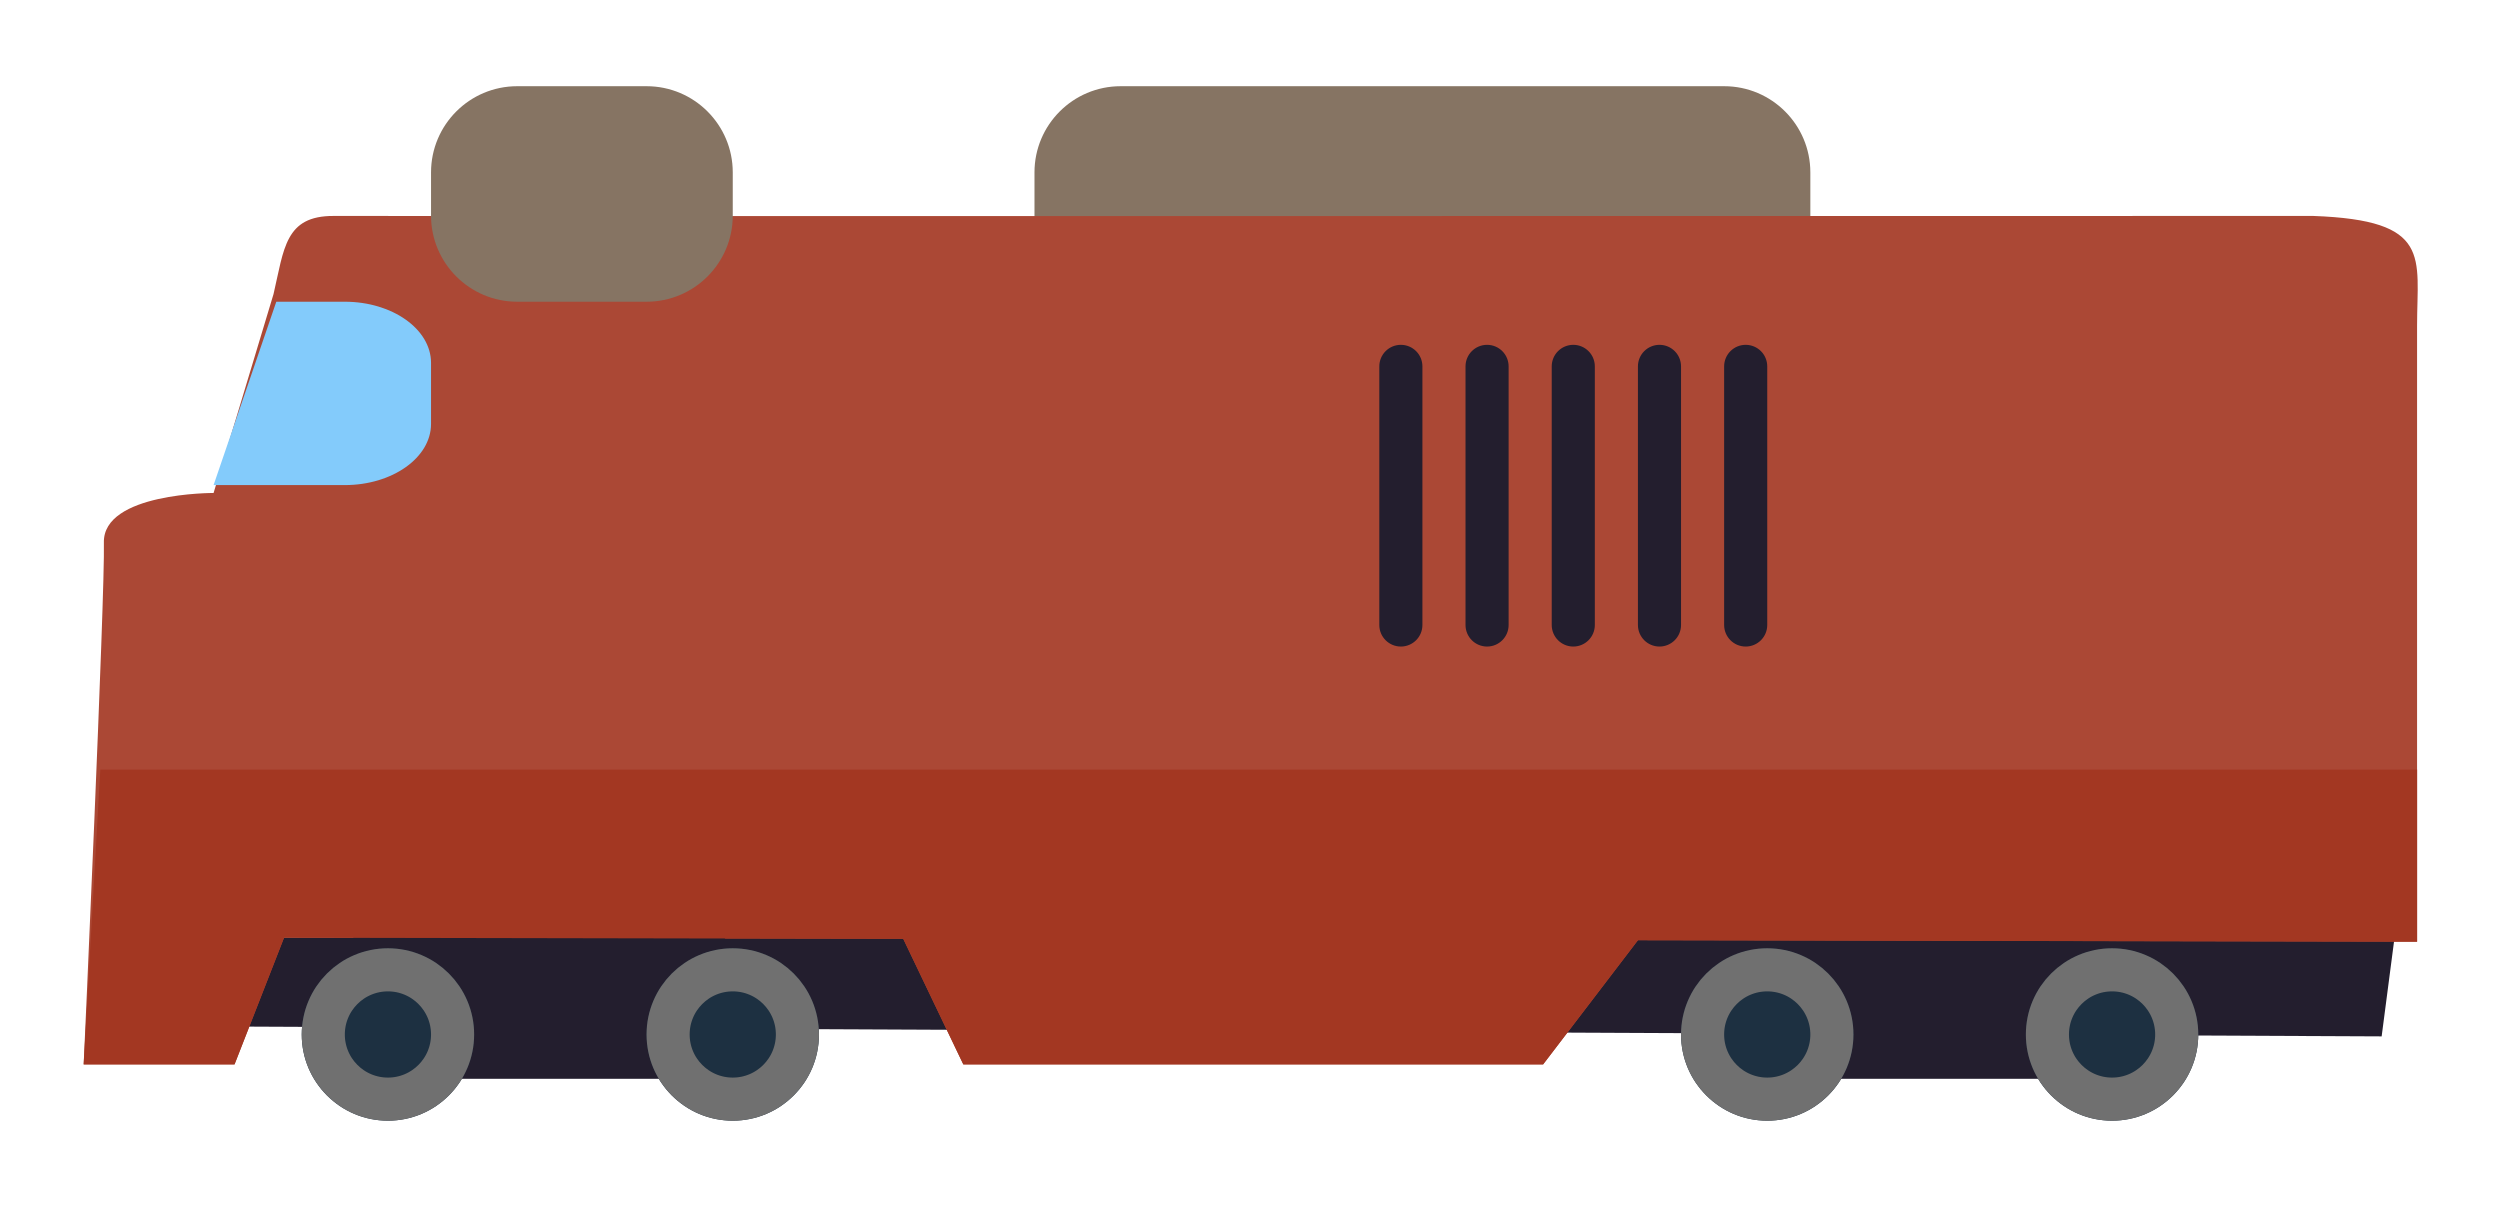
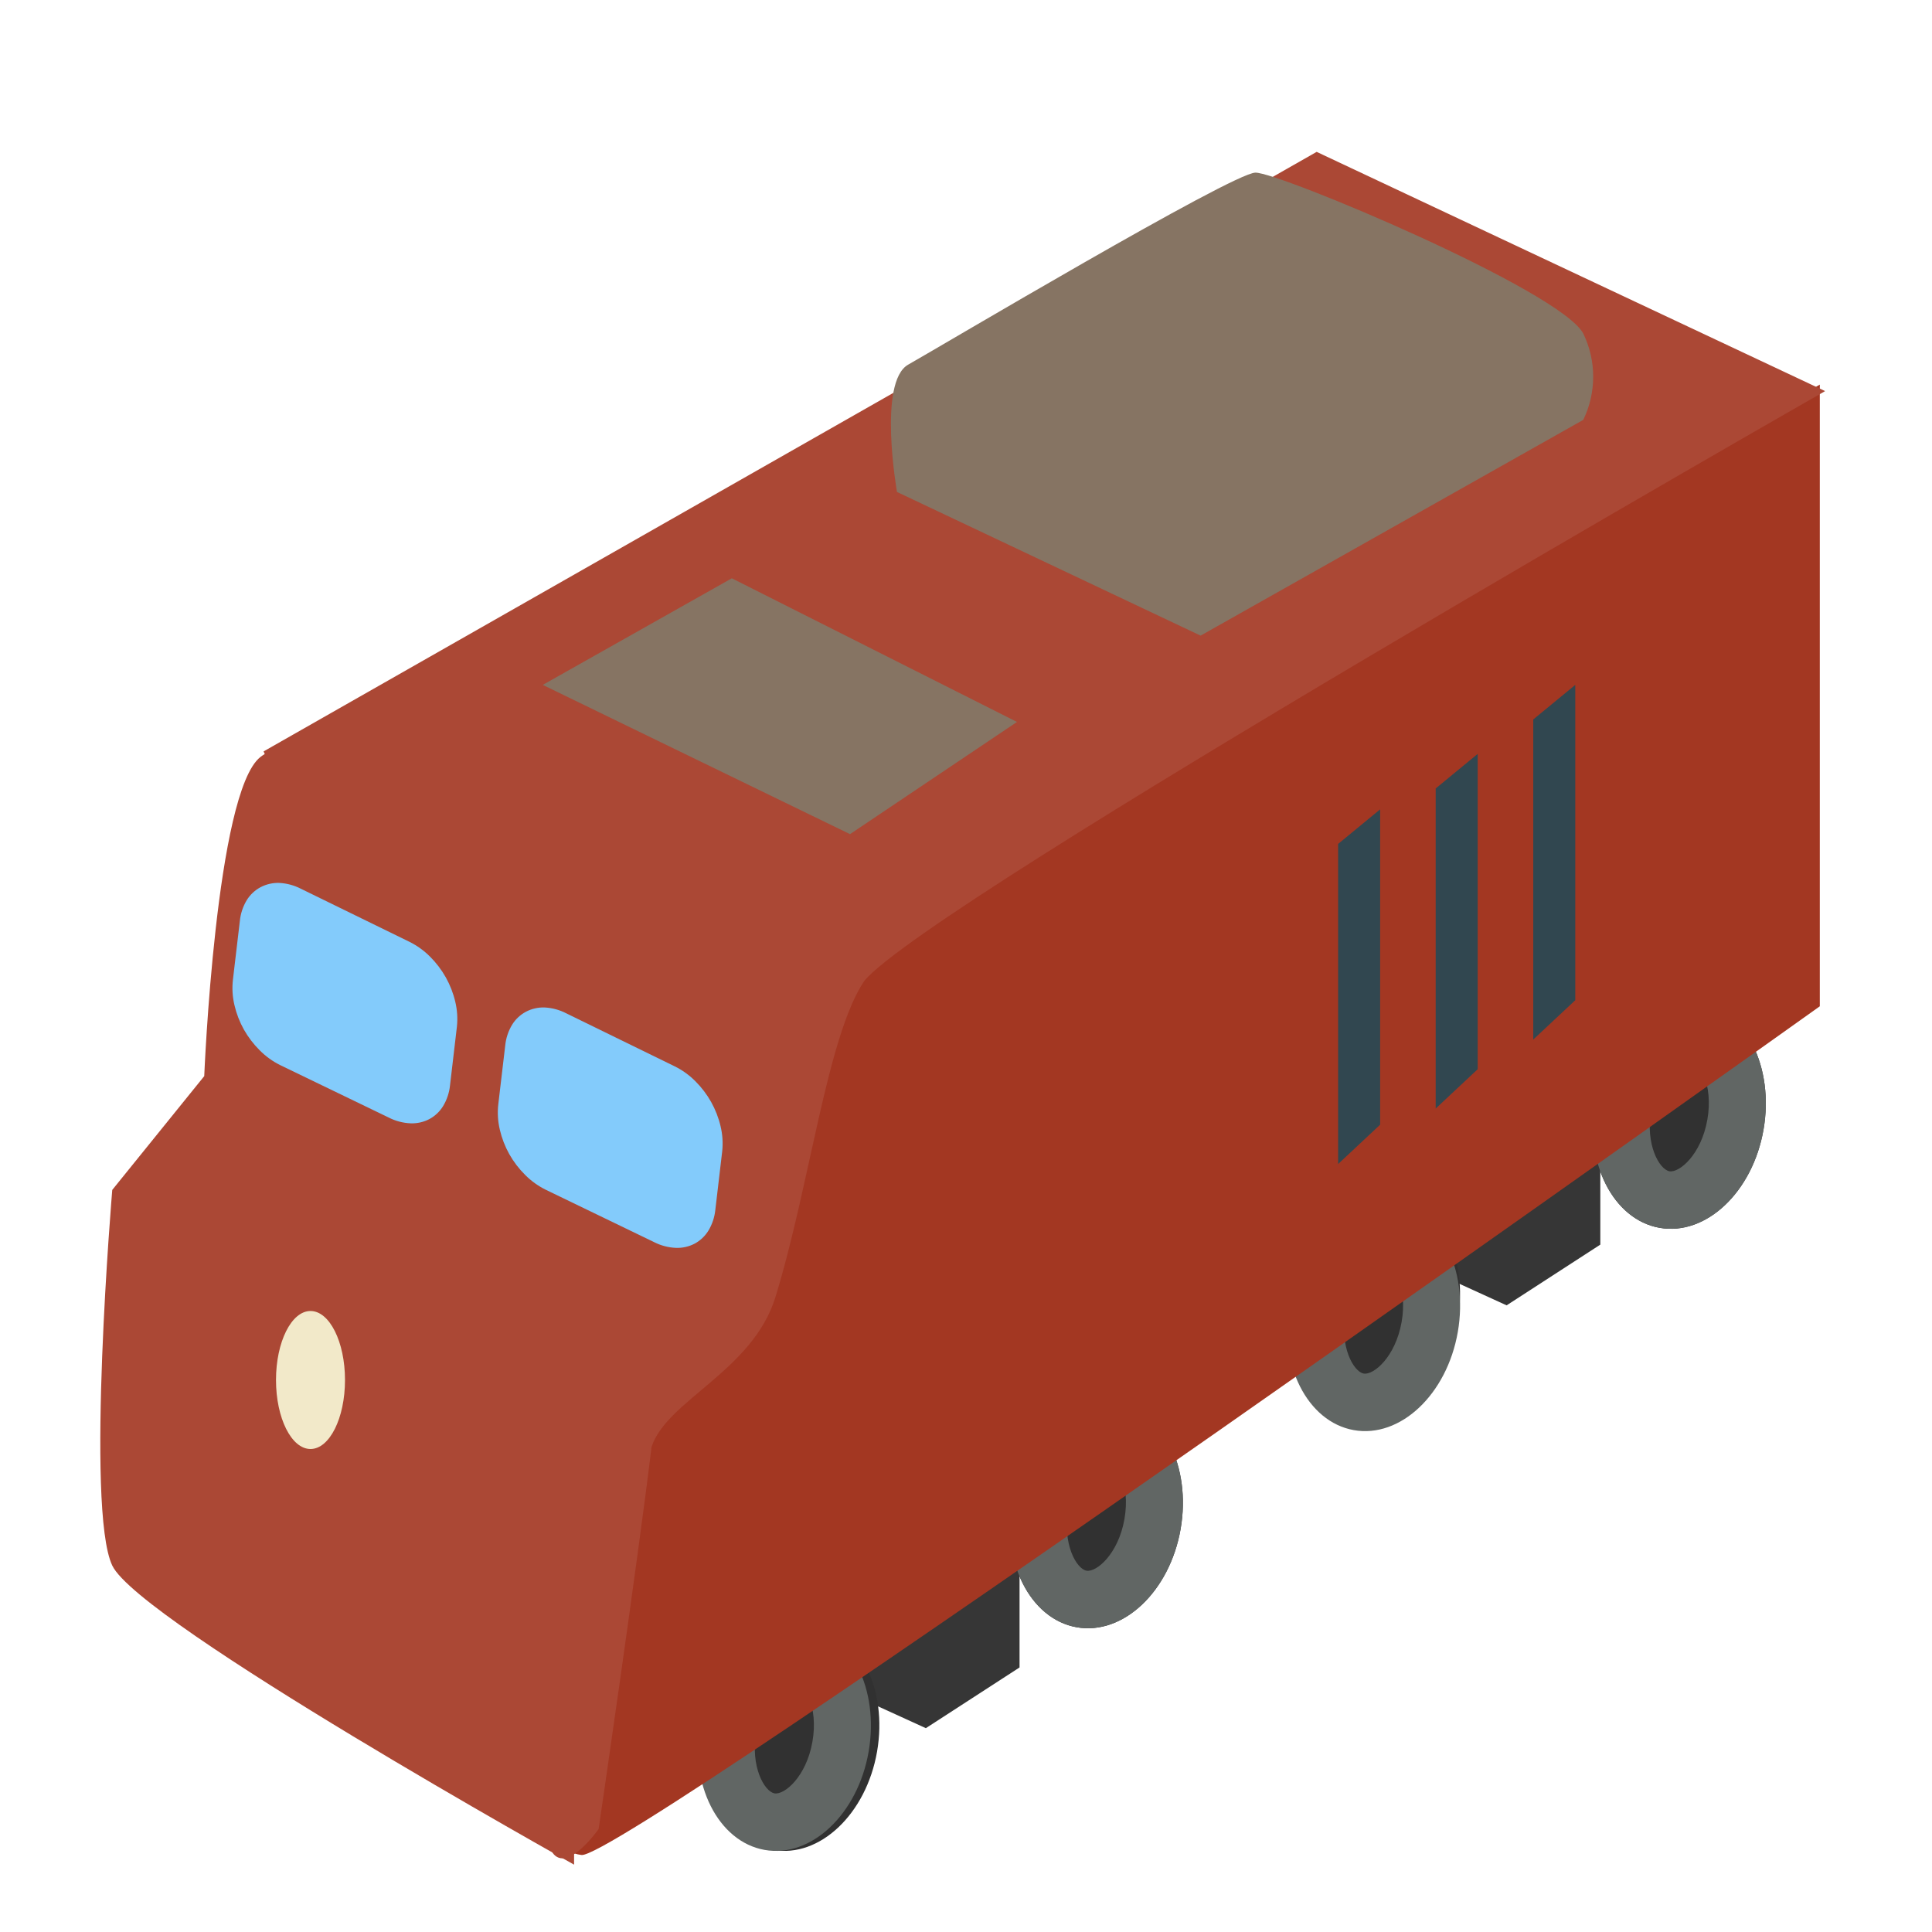
- <svg xmlns="http://www.w3.org/2000/svg" width="58" height="28" viewBox="0 0 58 28">
+ <svg xmlns="http://www.w3.org/2000/svg" width="28" height="28" viewBox="0 0 28 28">
  <defs>
-     <clipPath id="b">
-       <rect width="58" height="28" />
+     <clipPath id="clip-Cargotrain">
+       <rect width="28" height="28" />
    </clipPath>
  </defs>
-   <g id="a">
-     <path d="M15727.088,4423.893l-.951,2.07,49.754.228.3-2.3Z" transform="translate(-15720.637 -4402.147)" fill="#231e2e" />
-     <rect width="18" height="5" rx="2" transform="translate(24 2)" fill="#867463" />
-     <path d="M5.741.356c1.13.006,45.929,0,45.929,0,2.765.1,2.406.95,2.406,2.545V17.193L36,17.159,33.8,20.04H20.349l-1.394-2.913L4.59,17.1,3.441,20.04h-3.5S.44,9.1.41,7.937,2.955,6.783,2.955,6.783L4.346,2.168C4.591,1.118,4.611.351,5.741.356Z" transform="translate(2 4.654)" fill="#ab4835" />
-     <path d="M1.41,0H3C4.1,0,5,.635,5,1.418V2.836c0,.783-.9,1.418-2,1.418H-.045Z" transform="translate(5 7)" fill="#83cbfb" />
-     <rect width="7" transform="translate(8 9)" fill="#f3e195" />
-     <rect width="7" height="5" rx="2" transform="translate(10 2)" fill="#867463" />
-     <path d="M15726.139,4423.893l.988,3.282h6.457l1.193-3.282Z" transform="translate(-15717.944 -4402.147)" fill="#231e2e" />
-     <path d="M15726.141,4423.993l.986,3.182h6.457l1.2-3.182Z" transform="translate(-15685.944 -4402.147)" fill="#231e2e" />
-     <g transform="translate(7 22)" fill="#1d3041" stroke="#707070" stroke-width="1">
-       <circle cx="2" cy="2" r="2" stroke="none" />
-       <circle cx="2" cy="2" r="1.5" fill="none" />
-     </g>
-     <g transform="translate(39 22)" fill="#1d3041" stroke="#707070" stroke-width="1">
-       <circle cx="2" cy="2" r="2" stroke="none" />
-       <circle cx="2" cy="2" r="1.5" fill="none" />
-     </g>
-     <g transform="translate(15 22)" fill="#1d3041" stroke="#707070" stroke-width="1">
-       <circle cx="2" cy="2" r="2" stroke="none" />
-       <circle cx="2" cy="2" r="1.5" fill="none" />
-     </g>
-     <g transform="translate(47 22)" fill="#1d3041" stroke="#707070" stroke-width="1">
-       <circle cx="2" cy="2" r="2" stroke="none" />
-       <circle cx="2" cy="2" r="1.5" fill="none" />
-     </g>
-     <rect width="1" height="7" rx="0.5" transform="translate(32 8)" fill="#231e2e" />
-     <rect width="1" height="7" rx="0.5" transform="translate(34 8)" fill="#231e2e" />
-     <rect width="1" height="7" rx="0.5" transform="translate(36 8)" fill="#231e2e" />
-     <rect width="1" height="7" rx="0.5" transform="translate(38 8)" fill="#231e2e" />
-     <rect width="1" height="7" rx="0.5" transform="translate(40 8)" fill="#231e2e" />
-     <path d="M54.077,13.2v3.995L36,17.159,33.8,20.04H20.349l-1.394-2.913L4.59,17.1,3.441,20.04h-3.5L.327,13.2Z" transform="translate(2 4.654)" fill="#a33722" />
+   <g id="Cargotrain" clip-path="url(#clip-Cargotrain)">
+     <path id="Path_3780" data-name="Path 3780" d="M2000.491,447.166l1.927.88,1.358-.88v-2.74Z" transform="translate(-1989 -423)" fill="#363636" />
+     <path id="Path_3781" data-name="Path 3781" d="M2000.491,447.166l1.927.88,1.358-.88v-2.74Z" transform="translate(-1980.583 -429.128)" fill="#363636" />
+     <path id="Path_3772" data-name="Path 3772" d="M1.238,0c.684,0,1.239.747,1.241,1.666S1.927,3.331,1.243,3.33,0,2.583,0,1.664.554,0,1.238,0Z" transform="matrix(0.985, 0.174, -0.174, 0.985, 10.559, 23.314)" fill="#313131" />
+     <path id="Path_3774" data-name="Path 3774" d="M1.238,0c.684,0,1.239.747,1.241,1.666S1.927,3.331,1.243,3.33,0,2.583,0,1.664.554,0,1.238,0Z" transform="matrix(0.985, 0.174, -0.174, 0.985, 14.958, 20.087)" fill="#313131" />
+     <path id="Path_3775" data-name="Path 3775" d="M1.238,0c.684,0,1.239.747,1.241,1.666S1.927,3.331,1.243,3.33,0,2.583,0,1.664.554,0,1.238,0Z" transform="matrix(0.985, 0.174, -0.174, 0.985, 23.406, 14.298)" fill="#313131" />
+     <path id="Path_3776" data-name="Path 3776" d="M1.238,0c.684,0,1.239.747,1.241,1.666S1.927,3.331,1.243,3.33,0,2.583,0,1.664.554,0,1.238,0Z" transform="matrix(0.985, 0.174, -0.174, 0.985, 18.975, 17.063)" fill="#313131" />
+     <path id="Ellipse_915_-_Outline" data-name="Ellipse 915 - Outline" d="M1.239.834c-.146,0-.412.315-.412.831s.268.832.414.833.412-.315.412-.831S1.385.834,1.239.834m0-.832c.684,0,1.239.747,1.241,1.666S1.927,3.331,1.243,3.33,0,2.583,0,1.664.554,0,1.238,0Z" transform="matrix(0.985, 0.174, -0.174, 0.985, 10.436, 23.314)" fill="#616664" />
+     <path id="Ellipse_915_-_Outline-2" data-name="Ellipse 915 - Outline" d="M1.239.834c-.146,0-.412.315-.412.831s.268.832.414.833.412-.315.412-.831S1.385.834,1.239.834m0-.832c.684,0,1.239.747,1.241,1.666S1.927,3.331,1.243,3.33,0,2.583,0,1.664.554,0,1.238,0Z" transform="matrix(0.985, 0.174, -0.174, 0.985, 14.958, 20.087)" fill="#616664" />
+     <path id="Ellipse_915_-_Outline-3" data-name="Ellipse 915 - Outline" d="M1.239.834c-.146,0-.412.315-.412.831s.268.832.414.833.412-.315.412-.831S1.385.834,1.239.834m0-.832c.684,0,1.239.747,1.241,1.666S1.927,3.331,1.243,3.33,0,2.583,0,1.664.554,0,1.238,0Z" transform="matrix(0.985, 0.174, -0.174, 0.985, 23.406, 14.298)" fill="#616664" />
+     <path id="Ellipse_915_-_Outline-4" data-name="Ellipse 915 - Outline" d="M1.239.834c-.146,0-.412.315-.412.831s.268.832.414.833.412-.315.412-.831S1.385.834,1.239.834m0-.832c.684,0,1.239.747,1.241,1.666S1.927,3.331,1.243,3.33,0,2.583,0,1.664.554,0,1.238,0Z" transform="matrix(0.985, 0.174, -0.174, 0.985, 18.975, 17.23)" fill="#616664" />
+     <path id="Path_3735" data-name="Path 3735" d="M214.928-942.356c-.646.507-.814,4.625-.814,4.625l-1.333,1.649s-.39,4.621,0,5.444,6.693,4.335,6.693,4.335v-3.858l2.242-9.781S216.082-943.261,214.928-942.356Z" transform="translate(-211.154 953.327)" fill="#ab4835" />
+     <path id="Path_3736" data-name="Path 3736" d="M218.47-925.655c.586.082,17.947-12.3,17.947-12.3v-9.01l-16.061,9.318s-1.6,5.156-2.135,8.189S217.884-925.737,218.47-925.655Z" transform="translate(-210.043 952.539)" fill="#a33722" />
+     <path id="Path_3778" data-name="Path 3778" d="M1918.676,441.507s.56-3.825.767-5.538c.223-.678,1.465-1.1,1.795-2.17.5-1.624.748-3.782,1.288-4.583.919-1.126,13.925-8.548,13.925-8.548l-7.369-3.467-15.262,8.689,4.4,9.778-.4,4.632a4.571,4.571,0,0,0,.188,1.552C1918.225,442.154,1918.676,441.507,1918.676,441.507Z" transform="translate(-1910 -415)" fill="#ab4835" />
+     <path id="Path_3787" data-name="Path 3787" d="M2082.035,436.254v4.639l.609-.57v-4.57Z" transform="translate(-2059.814 -425.827)" fill="#314750" />
+     <path id="Path_3829" data-name="Path 3829" d="M2082.035,436.254v4.639l.609-.57v-4.57Z" transform="translate(-2061.228 -424.827)" fill="#314750" />
+     <path id="Path_3830" data-name="Path 3830" d="M2082.035,436.254v4.639l.609-.57v-4.57Z" transform="translate(-2062.642 -424.023)" fill="#314750" />
+     <path id="Rectangle_4567" data-name="Rectangle 4567" d="M1.086.385l1.571.768a1.12,1.12,0,0,1,.3.216,1.381,1.381,0,0,1,.228.3,1.359,1.359,0,0,1,.137.352,1.07,1.07,0,0,1,.024.361l-.1.852a.723.723,0,0,1-.1.3.526.526,0,0,1-.2.189.541.541,0,0,1-.271.061.764.764,0,0,1-.314-.082L.788,2.942a1.122,1.122,0,0,1-.3-.216,1.382,1.382,0,0,1-.229-.3,1.358,1.358,0,0,1-.137-.354A1.069,1.069,0,0,1,.1,1.7L.2.852A.72.72,0,0,1,.3.55.525.525,0,0,1,.5.362.543.543,0,0,1,.772.3.769.769,0,0,1,1.086.385Z" transform="translate(3.276 12.496)" fill="#83cbfb" />
+     <path id="Rectangle_4568" data-name="Rectangle 4568" d="M1.085.385l1.571.768a1.12,1.12,0,0,1,.3.216,1.381,1.381,0,0,1,.228.3,1.359,1.359,0,0,1,.137.352,1.07,1.07,0,0,1,.024.361l-.1.852a.723.723,0,0,1-.1.3.526.526,0,0,1-.2.189.541.541,0,0,1-.271.061.764.764,0,0,1-.314-.082L.788,2.942a1.122,1.122,0,0,1-.3-.216,1.382,1.382,0,0,1-.229-.3,1.358,1.358,0,0,1-.137-.354A1.069,1.069,0,0,1,.1,1.7L.2.852A.72.72,0,0,1,.3.55.525.525,0,0,1,.5.362.543.543,0,0,1,.772.3.769.769,0,0,1,1.085.385Z" transform="translate(7.122 14.301)" fill="#83cbfb" />
+     <ellipse id="Ellipse_935" data-name="Ellipse 935" cx="0.5" cy="1" rx="0.5" ry="1" transform="translate(4 19)" fill="#f2e9c9" />
+     <path id="Path_3831" data-name="Path 3831" d="M2575.866,436.926l4.453,2.163,2.42-1.626-4.133-2.082Z" transform="translate(-2568 -427)" fill="#867463" />
+     <path id="Path_3832" data-name="Path 3832" d="M2581,434.13l4.4,2.082,5.546-3.127a1.433,1.433,0,0,0,0-1.251c-.332-.625-4.412-2.339-4.752-2.332s-4.586,2.532-5.031,2.782S2581,434.13,2581,434.13Z" transform="translate(-2568 -427)" fill="#867463" />
  </g>
</svg>
